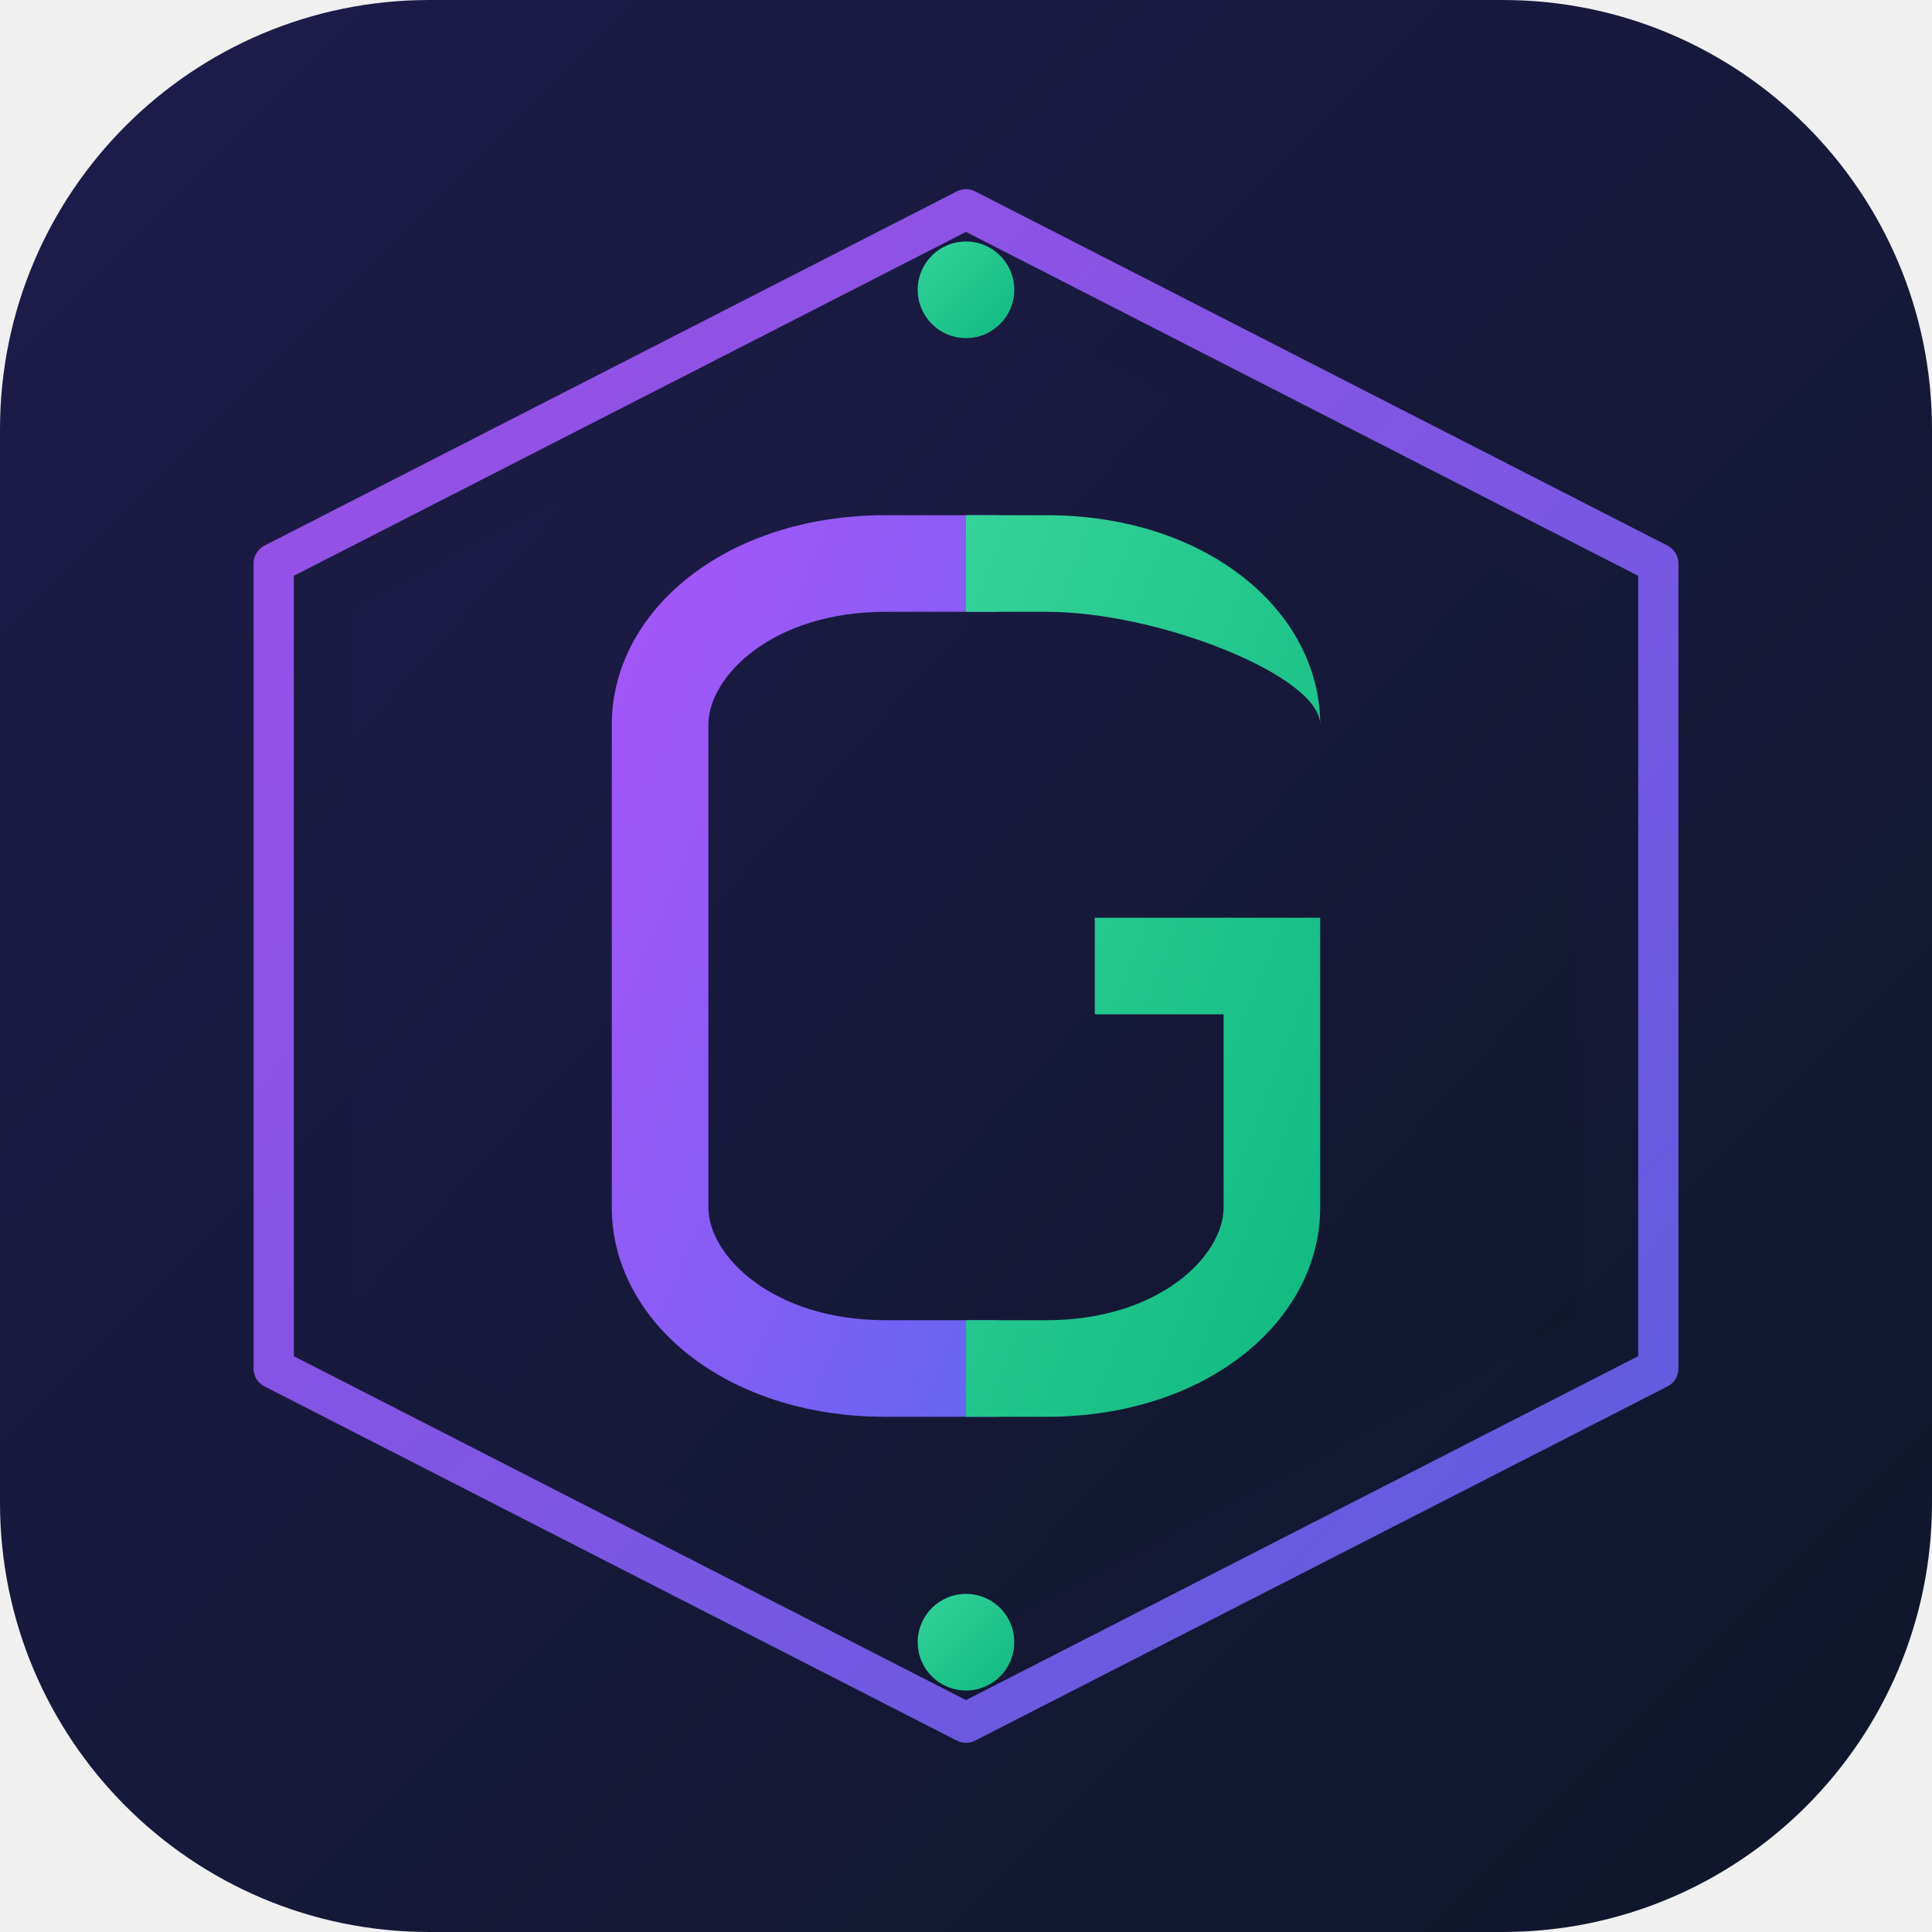
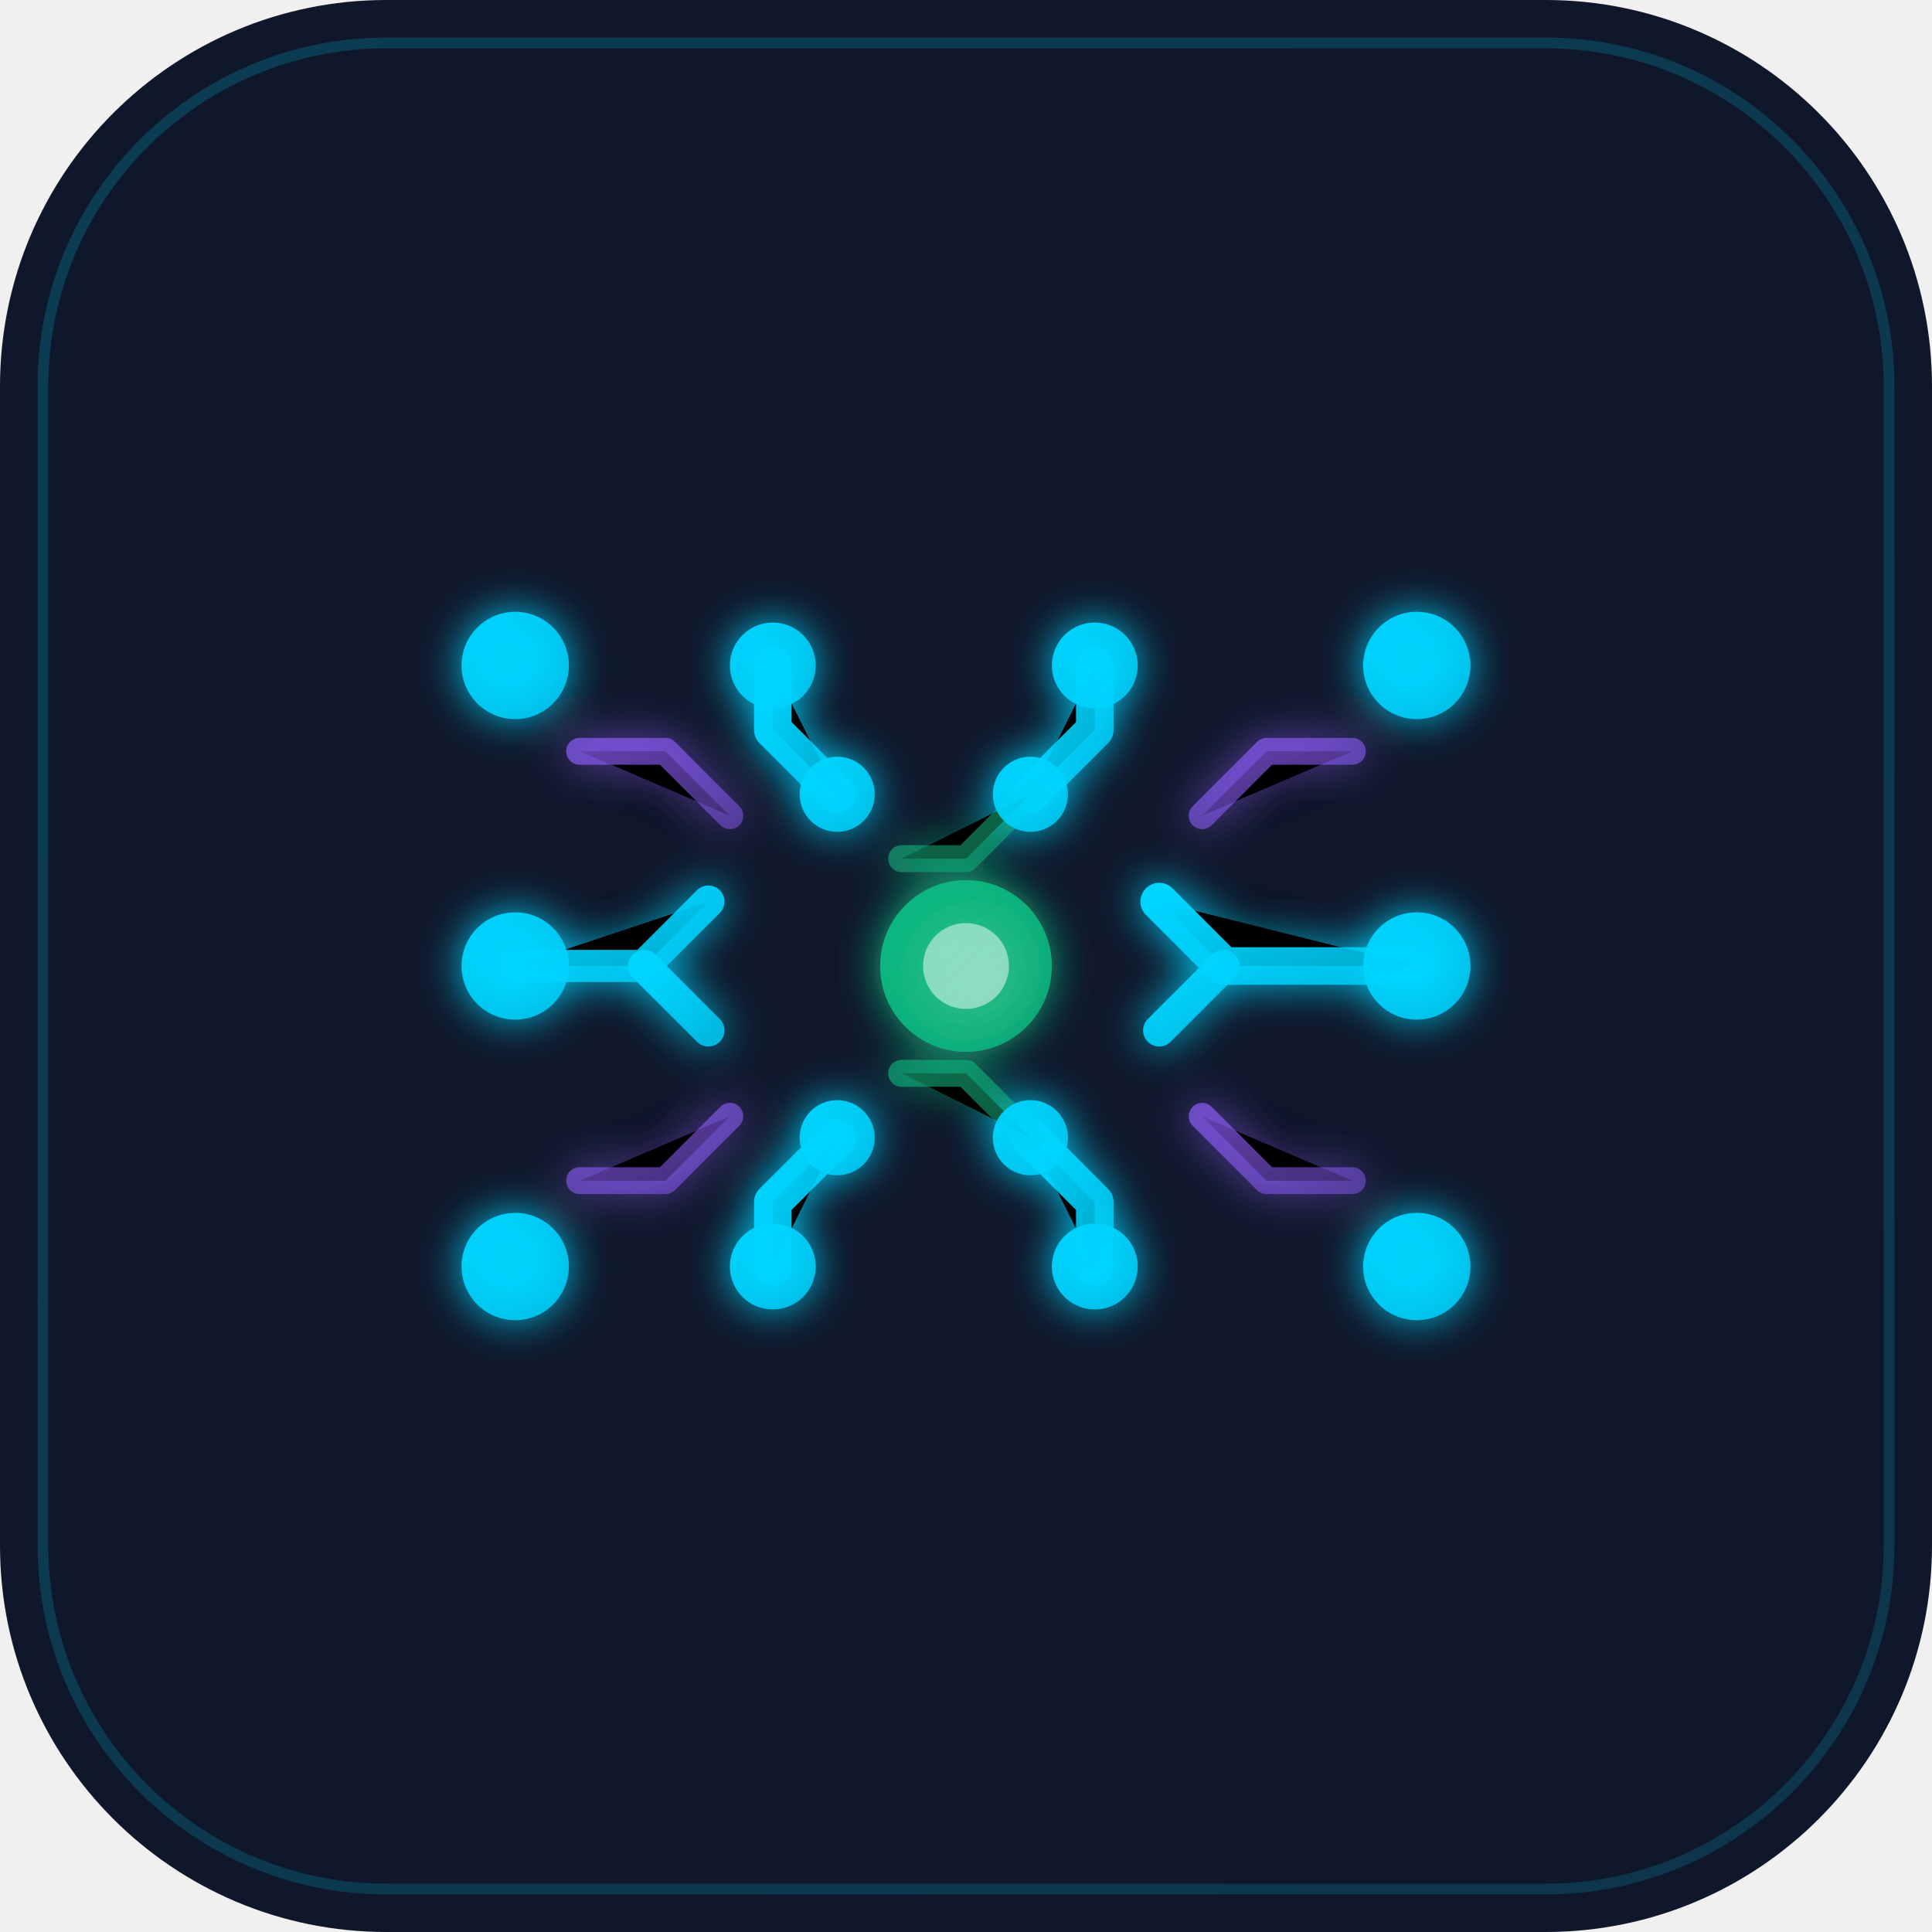
- <svg xmlns="http://www.w3.org/2000/svg" viewBox="0 0 180 180" width="180" height="180">
+ <svg xmlns="http://www.w3.org/2000/svg" viewBox="0 0 180 180">
  <defs>
-     <linearGradient id="primaryGrad" x1="0%" y1="0%" x2="100%" y2="100%">
-       <stop offset="0%" style="stop-color:#a855f7" />
-       <stop offset="50%" style="stop-color:#8b5cf6" />
-       <stop offset="100%" style="stop-color:#6366f1" />
+     <linearGradient id="primary" x1="0%" y1="0%" x2="100%" y2="100%">
+       <stop offset="0%" stop-color="#00d4ff" />
+       <stop offset="100%" stop-color="#00d4ff" stop-opacity="0.8" />
    </linearGradient>
-     <linearGradient id="secondaryGrad" x1="0%" y1="0%" x2="100%" y2="100%">
-       <stop offset="0%" style="stop-color:#34d399" />
-       <stop offset="100%" style="stop-color:#10b981" />
+     <linearGradient id="secondary" x1="0%" y1="0%" x2="100%" y2="100%">
+       <stop offset="0%" stop-color="#8b5cf6" />
+       <stop offset="100%" stop-color="#8b5cf6" stop-opacity="0.7" />
    </linearGradient>
-     <linearGradient id="bgGrad" x1="0%" y1="0%" x2="100%" y2="100%">
-       <stop offset="0%" style="stop-color:#1e1b4b" />
-       <stop offset="100%" style="stop-color:#0f172a" />
+     <linearGradient id="tertiary" x1="0%" y1="0%" x2="100%" y2="100%">
+       <stop offset="0%" stop-color="#10b981" />
+       <stop offset="100%" stop-color="#10b981" stop-opacity="0.8" />
    </linearGradient>
+     <filter id="glow" x="-50%" y="-50%" width="200%" height="200%">
+       <feGaussianBlur stdDeviation="2" result="coloredBlur" />
+       <feMerge>
+         <feMergeNode in="coloredBlur" />
+         <feMergeNode in="SourceGraphic" />
+       </feMerge>
+     </filter>
  </defs>
-   <rect width="180" height="180" rx="40" fill="url(#bgGrad)" />
-   <g transform="translate(15, 15) scale(1.5)">
-     <polygon points="50,3 93,25 93,75 50,97 7,75 7,25" fill="none" stroke="url(#primaryGrad)" stroke-width="2.5" stroke-linejoin="round" stroke-opacity="0.9" />
-     <polygon points="50,8 88,28 88,72 50,92 12,72 12,28" fill="url(#bgGrad)" />
-     <path d="M 28 35 C 28 28, 35 22, 45 22 L 52 22 L 52 28 L 45 28 C 38 28, 34 32, 34 35 L 34 65 C 34 68, 38 72, 45 72 L 52 72 L 52 78 L 45 78 C 35 78, 28 72, 28 65 Z" fill="url(#primaryGrad)" />
-     <path d="M 55 22 C 65 22, 72 28, 72 35 L 72 65 C 72 72, 65 78, 55 78 L 50 78 L 50 72 L 55 72 C 62 72, 66 68, 66 65 L 66 53 L 58 53 L 58 47 L 72 47 L 72 35 C 72 32, 62 28, 55 28 L 50 28 L 50 22 Z" fill="url(#secondaryGrad)" />
-     <circle cx="50" cy="8" r="3" fill="url(#secondaryGrad)" />
-     <circle cx="50" cy="92" r="3" fill="url(#secondaryGrad)" />
+   <rect width="180" height="180" rx="36" fill="#0f172a" />
+   <rect x="4" y="4" width="172" height="172" rx="32" fill="none" stroke="url(#primary)" stroke-width="1" stroke-opacity="0.2" />
+   <g transform="translate(30, 42) scale(1)" filter="url(#glow)">
+     <path d="M18 20H42" stroke="url(#primary)" stroke-width="3.5" stroke-linecap="round" />
+     <path d="M42 20V26L48 32" stroke="url(#primary)" stroke-width="3.5" stroke-linecap="round" stroke-linejoin="round" />
+     <path d="M18 20V48V76" stroke="url(#primary)" stroke-width="3.5" stroke-linecap="round" />
+     <path d="M18 76H42" stroke="url(#primary)" stroke-width="3.5" stroke-linecap="round" />
+     <path d="M42 76V70L48 64" stroke="url(#primary)" stroke-width="3.5" stroke-linecap="round" stroke-linejoin="round" />
+     <path d="M18 48H30L36 42" stroke="url(#primary)" stroke-width="3" stroke-linecap="round" stroke-linejoin="round" />
+     <path d="M30 48L36 54" stroke="url(#primary)" stroke-width="3" stroke-linecap="round" stroke-linejoin="round" />
+     <path d="M72 20H102" stroke="url(#primary)" stroke-width="3.5" stroke-linecap="round" />
+     <path d="M72 20V26L66 32" stroke="url(#primary)" stroke-width="3.5" stroke-linecap="round" stroke-linejoin="round" />
+     <path d="M102 20V44" stroke="url(#primary)" stroke-width="3.5" stroke-linecap="round" />
+     <path d="M72 76H102" stroke="url(#primary)" stroke-width="3.5" stroke-linecap="round" />
+     <path d="M72 76V70L66 64" stroke="url(#primary)" stroke-width="3.5" stroke-linecap="round" stroke-linejoin="round" />
+     <path d="M102 76V52" stroke="url(#primary)" stroke-width="3.5" stroke-linecap="round" />
+     <path d="M102 48H84L78 42" stroke="url(#primary)" stroke-width="3.5" stroke-linecap="round" stroke-linejoin="round" />
+     <path d="M84 48L78 54" stroke="url(#primary)" stroke-width="3" stroke-linecap="round" stroke-linejoin="round" />
+     <path d="M24 28H32L38 34" stroke="url(#secondary)" stroke-width="2.5" stroke-linecap="round" stroke-linejoin="round" stroke-opacity="0.7" />
+     <path d="M24 68H32L38 62" stroke="url(#secondary)" stroke-width="2.5" stroke-linecap="round" stroke-linejoin="round" stroke-opacity="0.7" />
+     <path d="M96 28H88L82 34" stroke="url(#secondary)" stroke-width="2.5" stroke-linecap="round" stroke-linejoin="round" stroke-opacity="0.7" />
+     <path d="M96 68H88L82 62" stroke="url(#secondary)" stroke-width="2.5" stroke-linecap="round" stroke-linejoin="round" stroke-opacity="0.7" />
+     <path d="M54 38H60L66 32" stroke="url(#tertiary)" stroke-width="2.5" stroke-linecap="round" stroke-linejoin="round" stroke-opacity="0.6" />
+     <path d="M54 58H60L66 64" stroke="url(#tertiary)" stroke-width="2.5" stroke-linecap="round" stroke-linejoin="round" stroke-opacity="0.6" />
+     <circle cx="18" cy="20" r="5" fill="url(#primary)" />
+     <circle cx="42" cy="20" r="4" fill="url(#primary)" />
+     <circle cx="48" cy="32" r="3.5" fill="url(#primary)" />
+     <circle cx="18" cy="48" r="5" fill="url(#primary)" />
+     <circle cx="18" cy="76" r="5" fill="url(#primary)" />
+     <circle cx="42" cy="76" r="4" fill="url(#primary)" />
+     <circle cx="48" cy="64" r="3.5" fill="url(#primary)" />
+     <circle cx="72" cy="20" r="4" fill="url(#primary)" />
+     <circle cx="102" cy="20" r="5" fill="url(#primary)" />
+     <circle cx="66" cy="32" r="3.5" fill="url(#primary)" />
+     <circle cx="102" cy="48" r="5" fill="url(#primary)" />
+     <circle cx="72" cy="76" r="4" fill="url(#primary)" />
+     <circle cx="102" cy="76" r="5" fill="url(#primary)" />
+     <circle cx="66" cy="64" r="3.5" fill="url(#primary)" />
+     <circle cx="60" cy="48" r="8" fill="url(#tertiary)" />
+     <circle cx="60" cy="48" r="4" fill="#fff" fill-opacity="0.5" />
  </g>
</svg>
